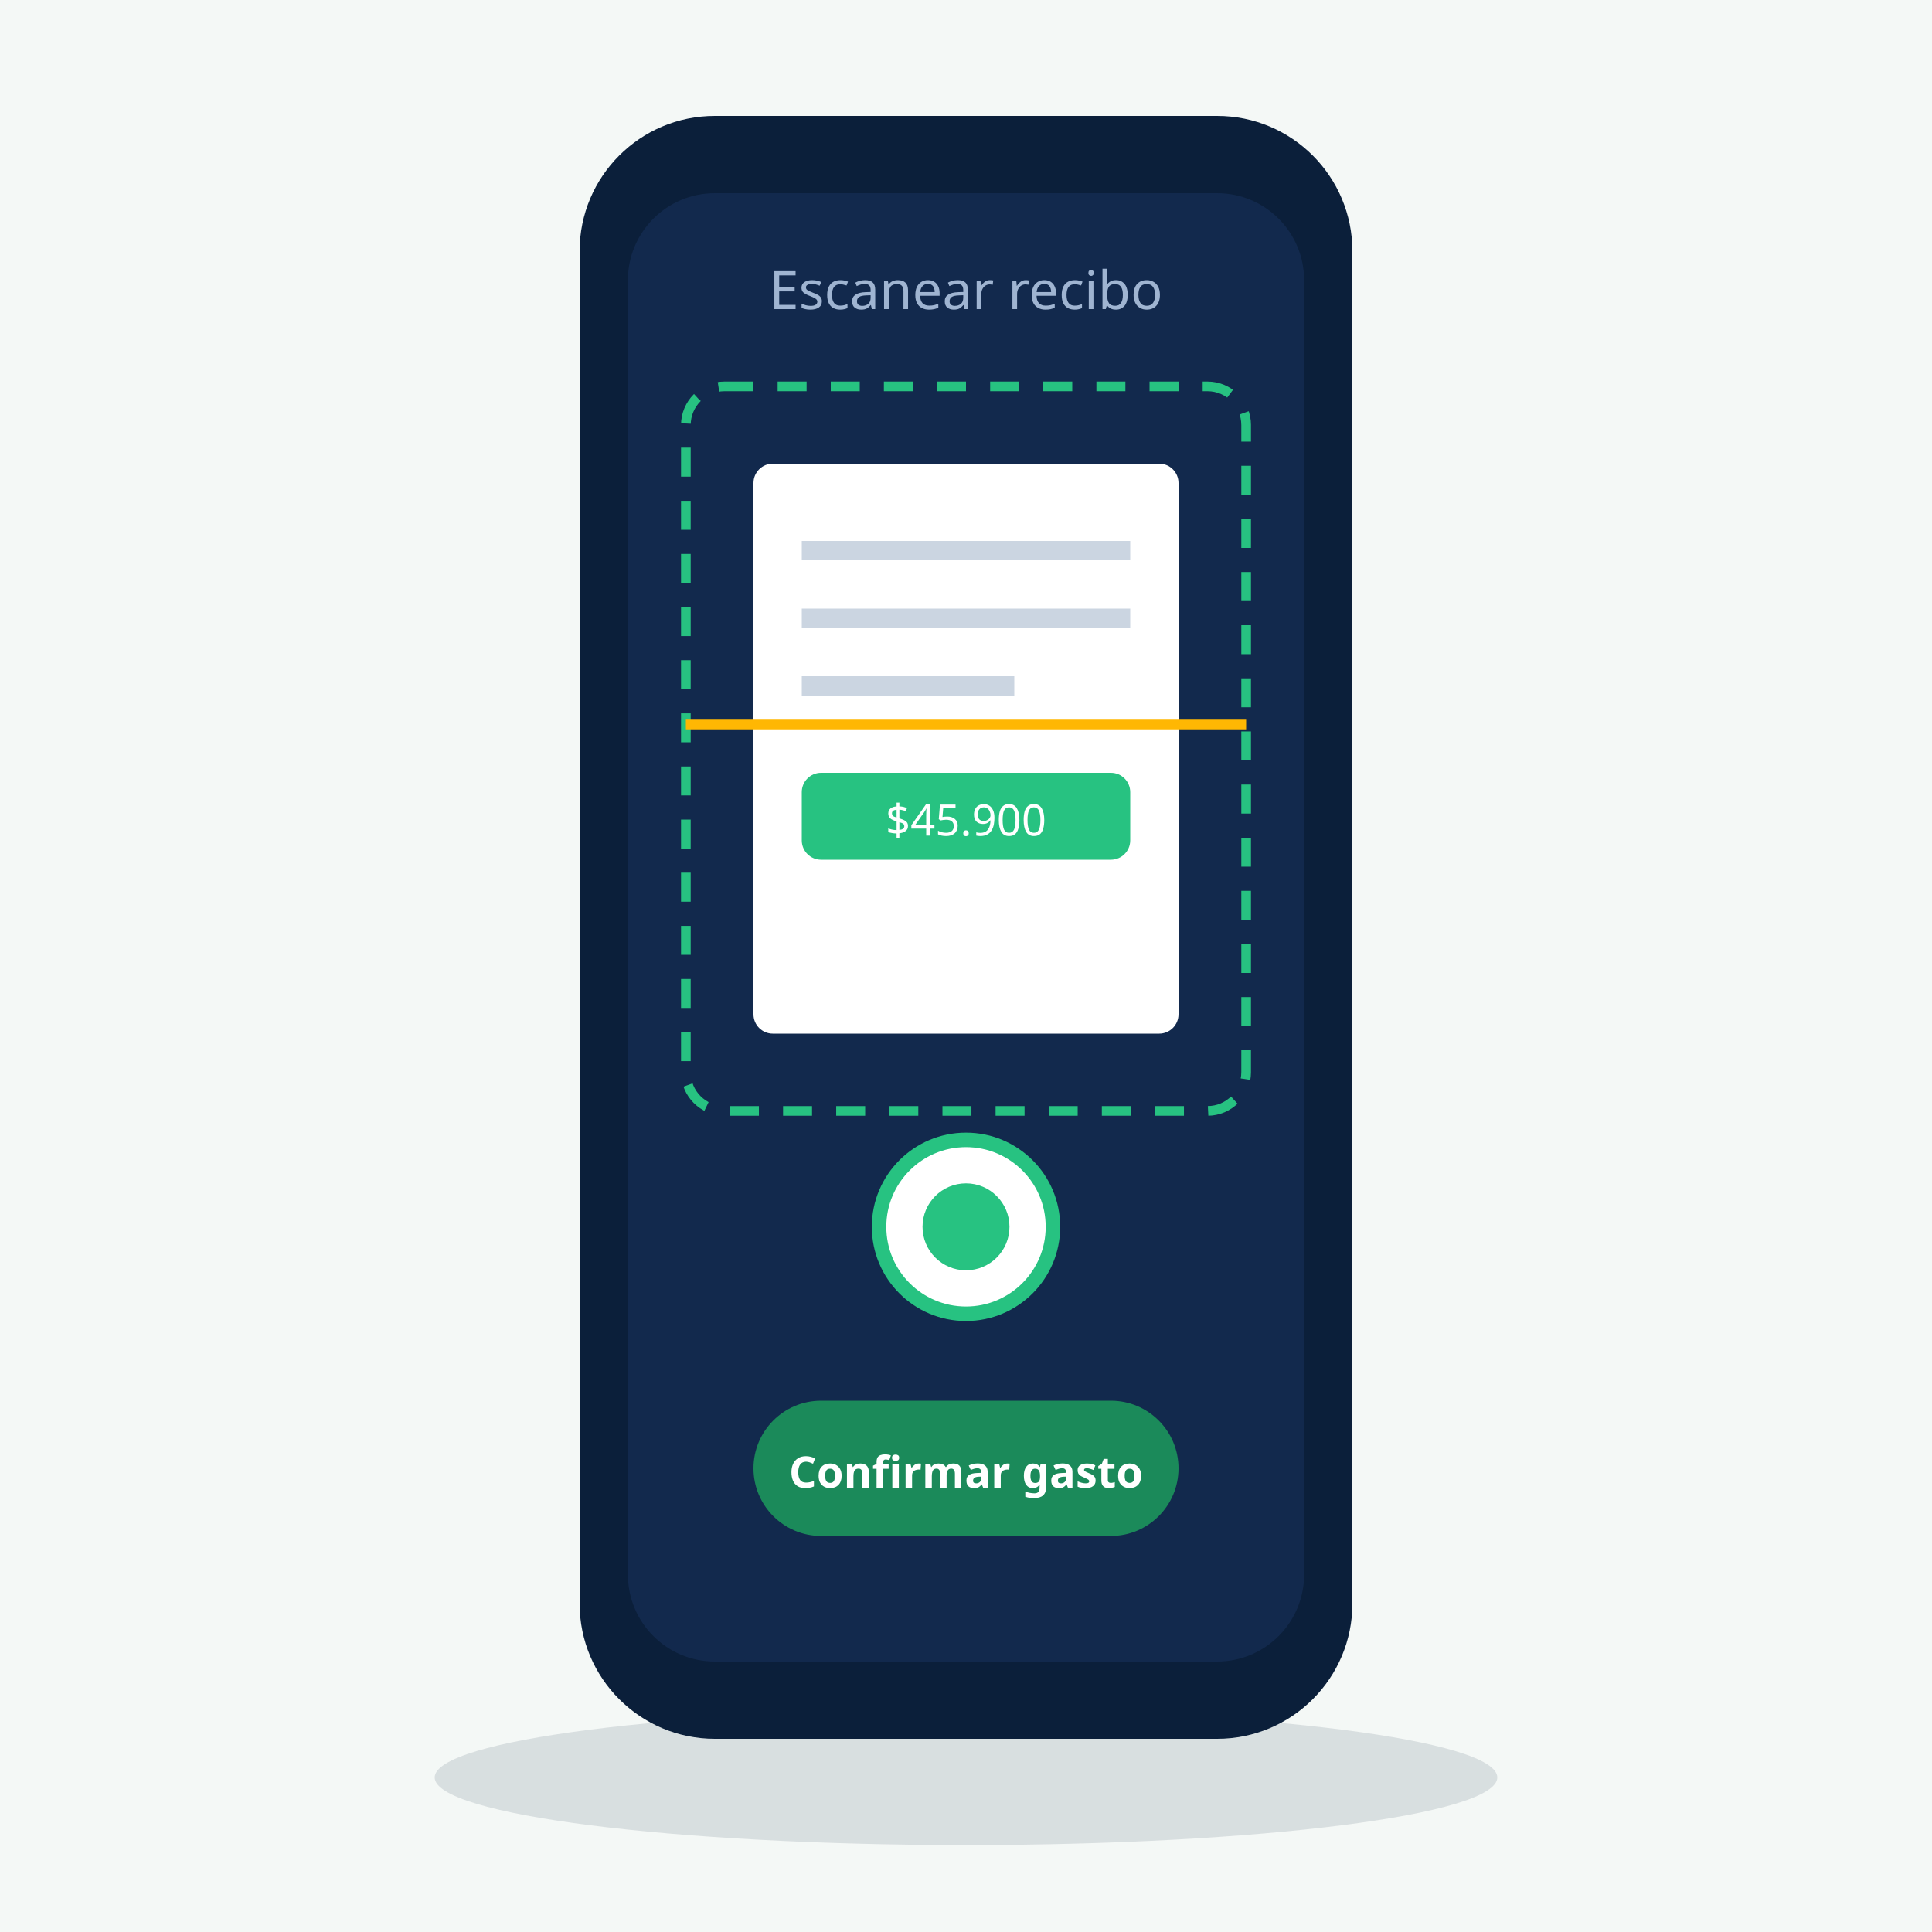
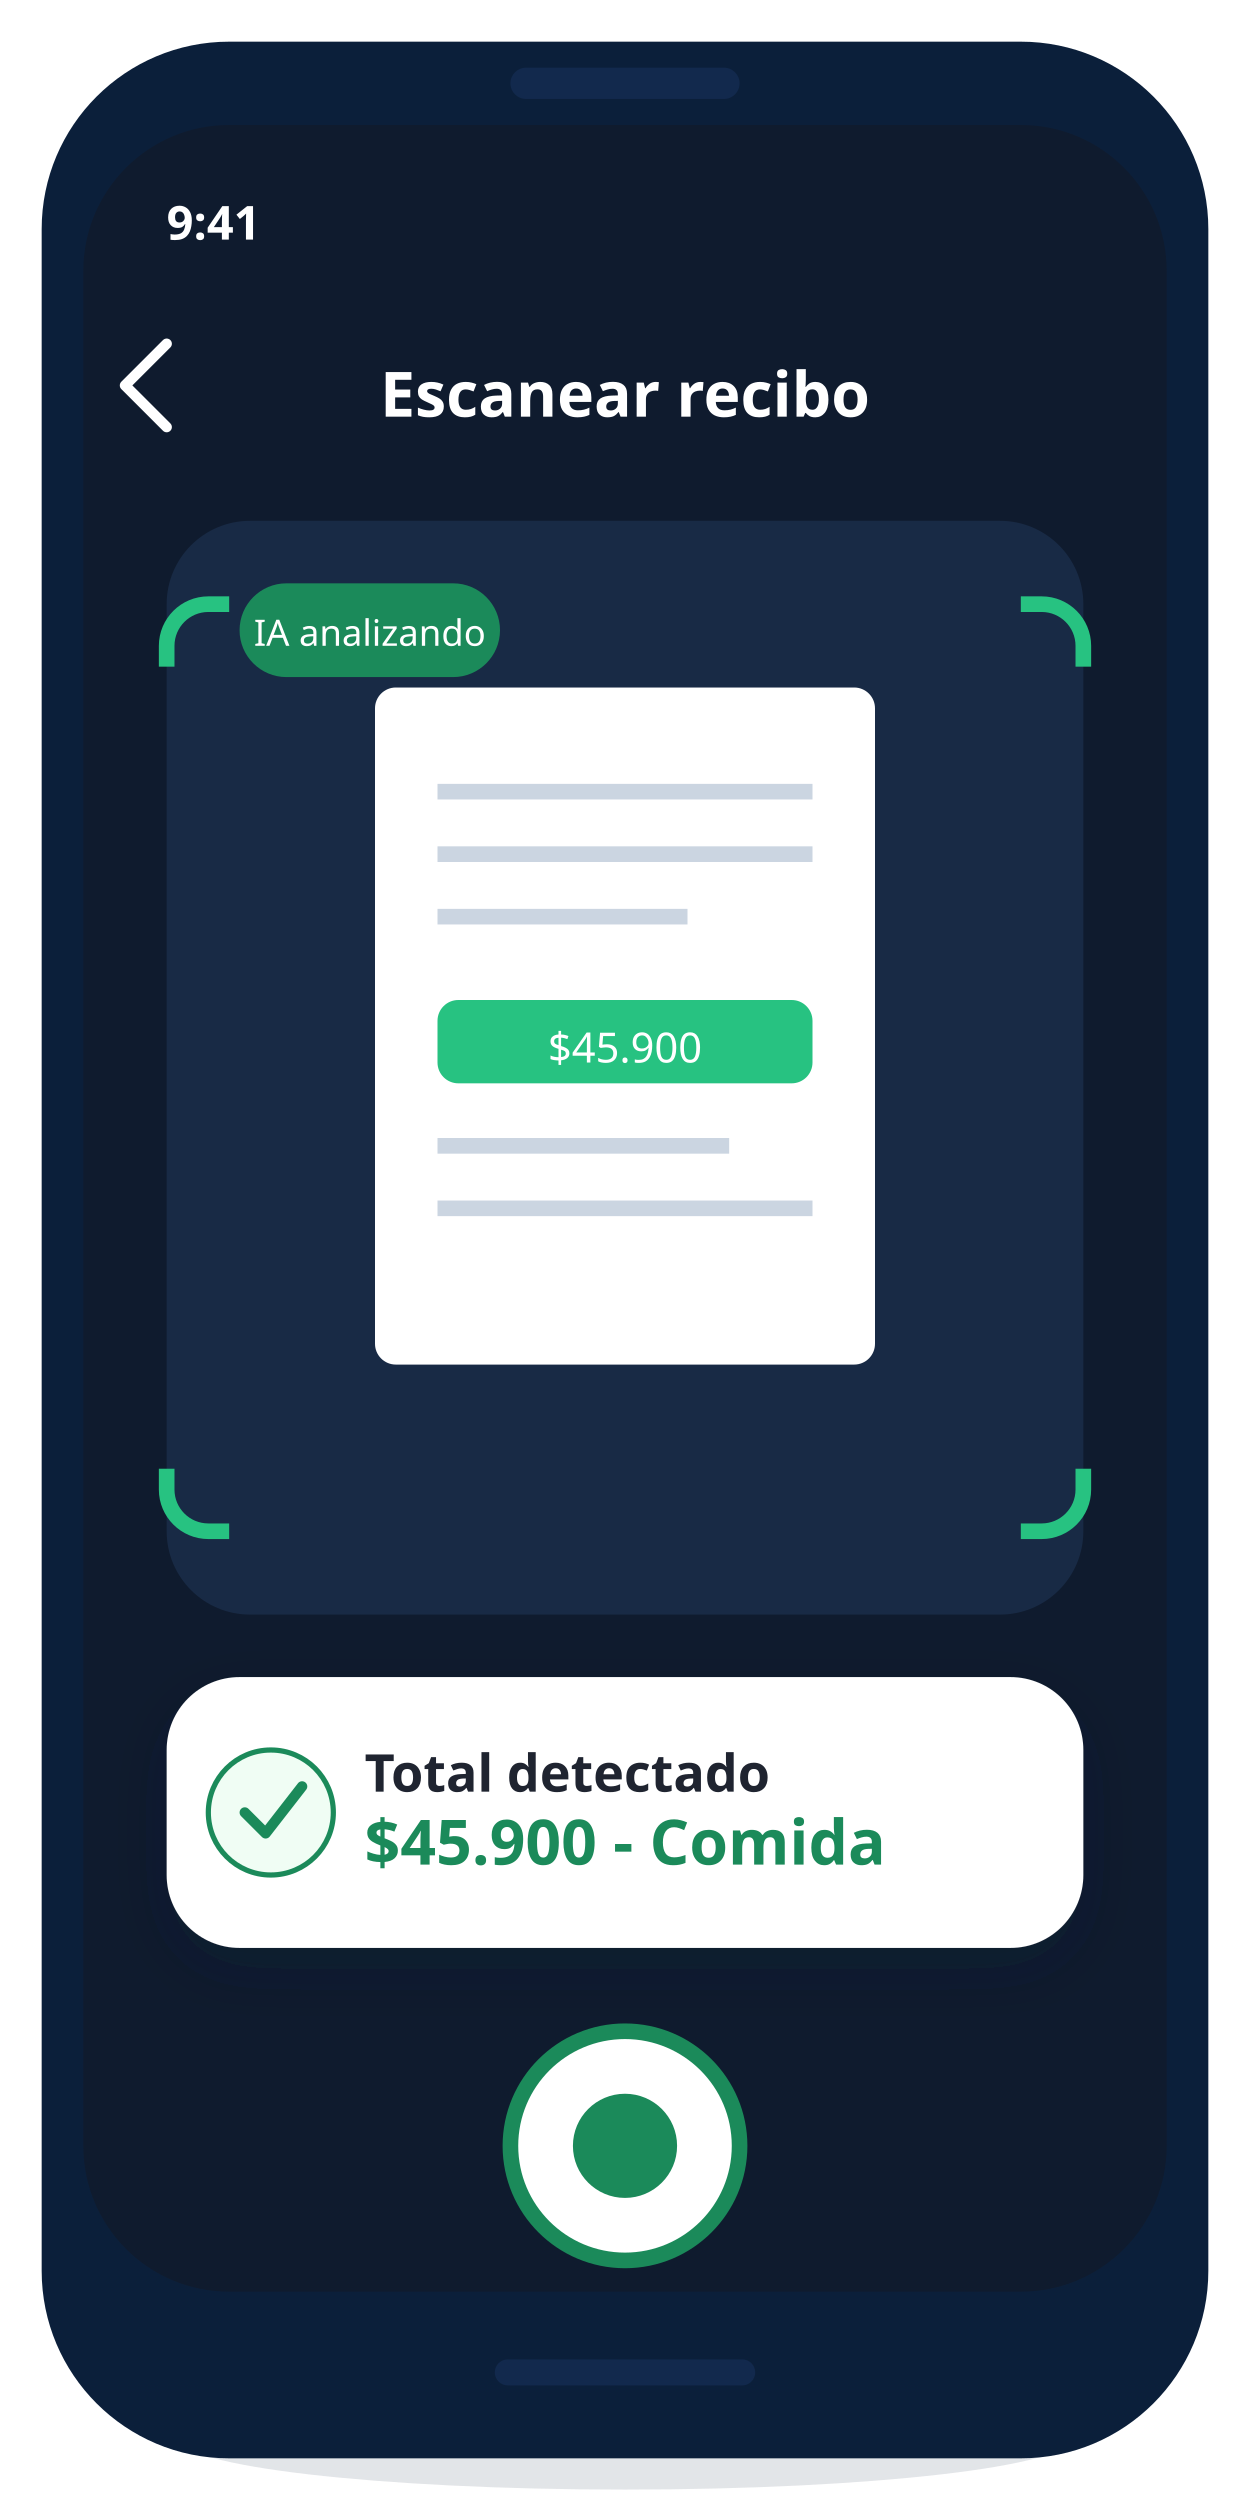
- <svg xmlns="http://www.w3.org/2000/svg" viewBox="0 0 400 400" width="400" height="400">
-   <rect width="400" height="400" fill="#f4f8f6" />
-   <ellipse cx="200" cy="368" rx="110" ry="14" fill="#0b1f3a" opacity="0.12" />
-   <rect x="120" y="24" width="160" height="336" rx="28" fill="#0b1f3a" />
-   <rect x="130" y="40" width="140" height="304" rx="18" fill="#12294d" />
-   <text x="200" y="64" font-family="Segoe UI, sans-serif" font-size="11" fill="#9fb4d1" text-anchor="middle">Escanear recibo</text>
-   <rect x="142" y="80" width="116" height="150" rx="8" fill="none" stroke="#27c281" stroke-width="2" stroke-dasharray="6 5" />
-   <rect x="156" y="96" width="88" height="118" rx="4" fill="#ffffff" />
-   <line x1="166" y1="114" x2="234" y2="114" stroke="#cbd5e1" stroke-width="4" />
-   <line x1="166" y1="128" x2="234" y2="128" stroke="#cbd5e1" stroke-width="4" />
-   <line x1="166" y1="142" x2="210" y2="142" stroke="#cbd5e1" stroke-width="4" />
-   <rect x="166" y="160" width="68" height="18" rx="4" fill="#27c281" />
-   <text x="200" y="173" font-family="Segoe UI, sans-serif" font-size="9" fill="#fff" text-anchor="middle">$45.900</text>
-   <line x1="142" y1="150" x2="258" y2="150" stroke="#ffb703" stroke-width="2" />
-   <circle cx="200" cy="254" r="18" fill="#ffffff" stroke="#27c281" stroke-width="3" />
-   <circle cx="200" cy="254" r="9" fill="#27c281" />
-   <rect x="156" y="290" width="88" height="28" rx="14" fill="#1b8a5a" />
-   <text x="200" y="308" font-family="Segoe UI, sans-serif" font-size="9" fill="#fff" text-anchor="middle" font-weight="bold">Confirmar gasto</text>
+ <svg xmlns="http://www.w3.org/2000/svg" viewBox="0 0 240 480" width="240" height="480">
+   <defs>
+     <filter id="shadow" x="-30%" y="-30%" width="160%" height="160%">
+       <feDropShadow dx="0" dy="4" stdDeviation="6" flood-color="#0b1f3a" flood-opacity="0.18" />
+     </filter>
+     <clipPath id="clip">
+       <rect x="16" y="24" width="208" height="416" rx="28" />
+     </clipPath>
+   </defs>
+   <rect width="240" height="480" fill="#ffffff" />
+   <ellipse cx="120" cy="468" rx="86" ry="10" fill="#0b1f3a" opacity="0.12" />
+   <rect x="8" y="8" width="224" height="464" rx="36" fill="#0b1f3a" />
+   <rect x="98" y="13" width="44" height="6" rx="3" fill="#12294d" />
+   <rect x="95" y="453" width="50" height="5" rx="2.5" fill="#12294d" />
+   <g clip-path="url(#clip)">
+     <rect x="16" y="24" width="208" height="416" fill="#0f1b2e" />
+     <text x="32" y="46" font-family="Segoe UI, sans-serif" font-size="9" font-weight="bold" fill="#ffffff">9:41</text>
+     <path d="M32 66 L24 74 L32 82" stroke="#ffffff" stroke-width="2" fill="none" stroke-linecap="round" stroke-linejoin="round" />
+     <text x="120" y="80" font-family="Segoe UI, sans-serif" font-size="12" font-weight="bold" fill="#ffffff" text-anchor="middle">Escanear recibo</text>
+     <rect x="32" y="100" width="176" height="210" rx="16" fill="#182a45" />
+     <path d="M44 116 h-4 a8 8 0 0 0 -8 8 v4" stroke="#27c281" stroke-width="3" fill="none" />
+     <path d="M196 116 h4 a8 8 0 0 1 8 8 v4" stroke="#27c281" stroke-width="3" fill="none" />
+     <path d="M44 294 h-4 a8 8 0 0 1 -8 -8 v-4" stroke="#27c281" stroke-width="3" fill="none" />
+     <path d="M196 294 h4 a8 8 0 0 0 8 -8 v-4" stroke="#27c281" stroke-width="3" fill="none" />
+     <rect x="72" y="132" width="96" height="130" rx="4" fill="#ffffff" />
+     <line x1="84" y1="152" x2="156" y2="152" stroke="#cbd5e1" stroke-width="3" />
+     <line x1="84" y1="164" x2="156" y2="164" stroke="#cbd5e1" stroke-width="3" />
+     <line x1="84" y1="176" x2="132" y2="176" stroke="#cbd5e1" stroke-width="3" />
+     <rect x="84" y="192" width="72" height="16" rx="4" fill="#27c281" />
+     <text x="120" y="204" font-family="Segoe UI, sans-serif" font-size="8" fill="#ffffff" text-anchor="middle">$45.900</text>
+     <line x1="84" y1="220" x2="140" y2="220" stroke="#cbd5e1" stroke-width="3" />
+     <line x1="84" y1="232" x2="156" y2="232" stroke="#cbd5e1" stroke-width="3" />
+     <rect x="46" y="112" width="50" height="18" rx="9" fill="#1b8a5a" />
+     <text x="71" y="124" font-family="Segoe UI, sans-serif" font-size="7" fill="#ffffff" text-anchor="middle">IA analizando</text>
+     <rect x="32" y="322" width="176" height="52" rx="14" fill="#ffffff" filter="url(#shadow)" />
+     <circle cx="52" cy="348" r="12" fill="#f0fdf4" stroke="#1b8a5a" />
+     <path d="M47 348 L51 352 L58 343" stroke="#1b8a5a" stroke-width="2" fill="none" stroke-linecap="round" stroke-linejoin="round" />
+     <text x="70" y="344" font-family="Segoe UI, sans-serif" font-size="10" font-weight="bold" fill="#1f2430">Total detectado</text>
+     <text x="70" y="358" font-family="Segoe UI, sans-serif" font-size="12" font-weight="bold" fill="#1b8a5a">$45.900 - Comida</text>
+     <circle cx="120" cy="412" r="22" fill="#ffffff" stroke="#1b8a5a" stroke-width="3" />
+     <circle cx="120" cy="412" r="10" fill="#1b8a5a" />
+   </g>
</svg>
